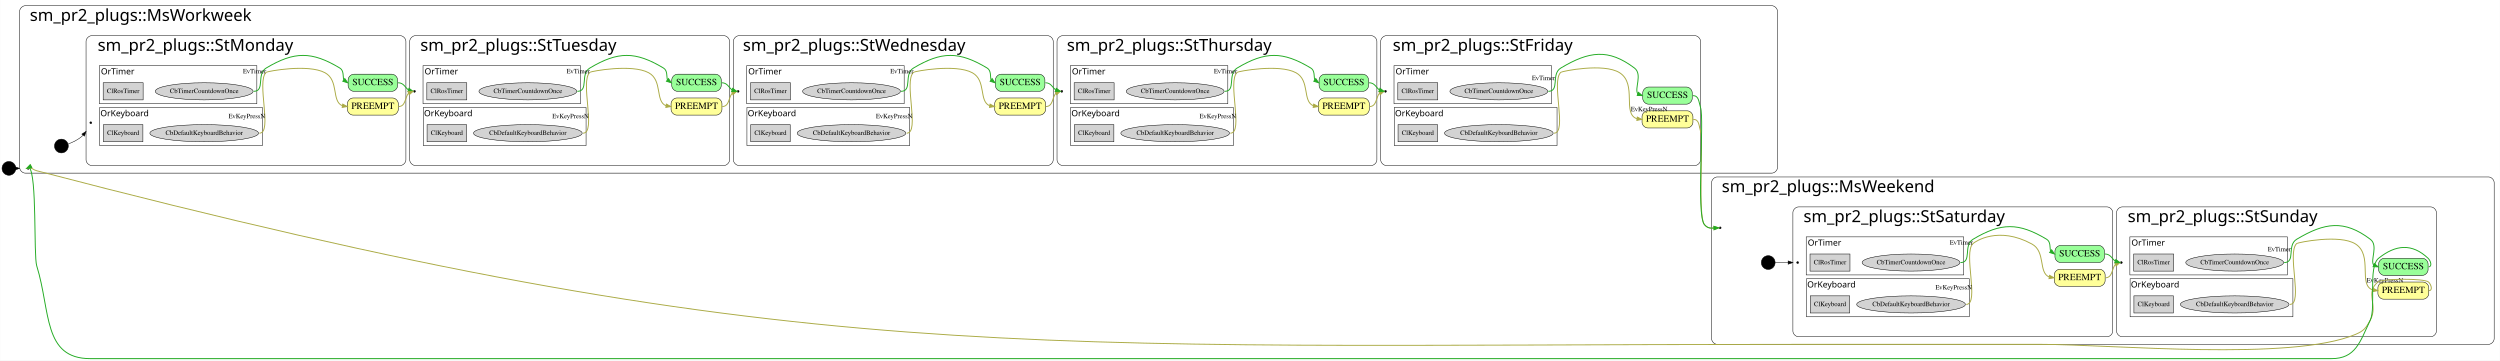
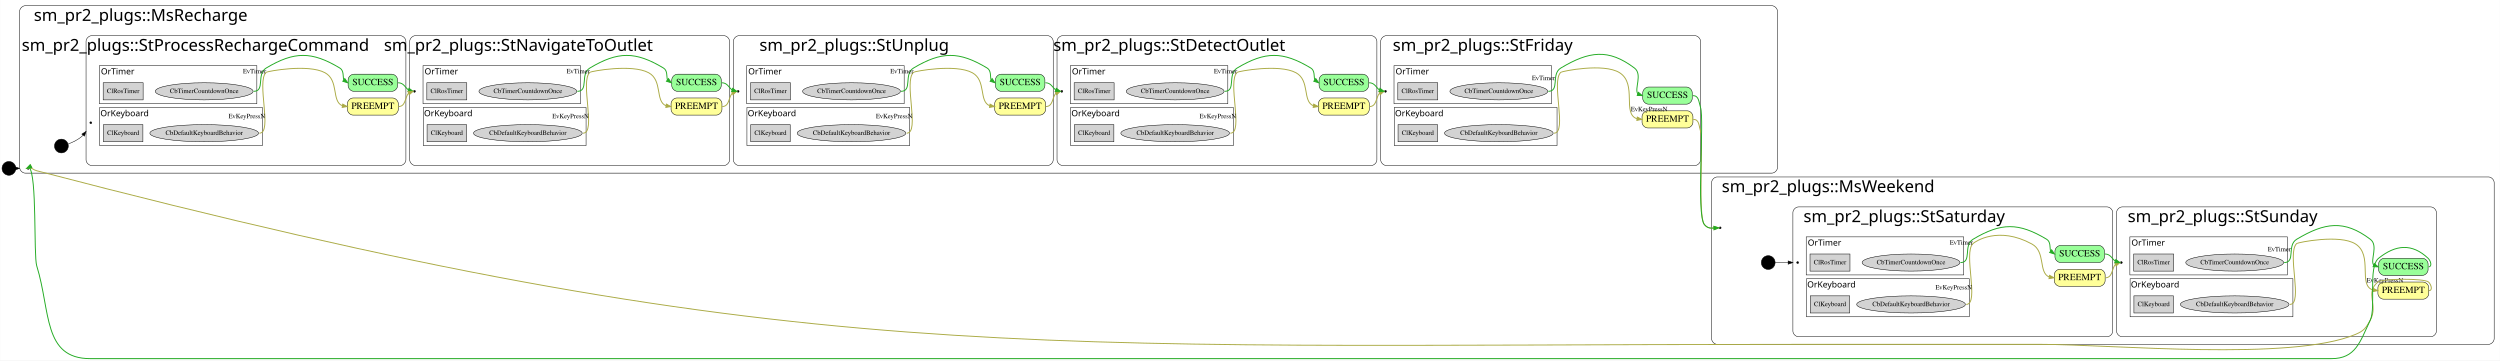
<svg xmlns="http://www.w3.org/2000/svg" width="5256pt" height="758pt" viewBox="0.00 0.00 5255.53 758.00">
  <g id="graph0" class="graph" transform="scale(1 1) rotate(0) translate(4 754)">
    <polygon fill="white" stroke="none" points="-4,4 -4,-754 5251.53,-754 5251.53,4 -4,4" />
    <g id="clust1" class="cluster">
      <path fill="white" stroke="black" d="M49,-390C49,-390 3720.79,-390 3720.79,-390 3726.79,-390 3732.79,-396 3732.79,-402 3732.79,-402 3732.79,-730 3732.79,-730 3732.79,-736 3726.79,-742 3720.79,-742 3720.79,-742 49,-742 49,-742 43,-742 37,-736 37,-730 37,-730 37,-402 37,-402 37,-396 43,-390 49,-390" />
-       <text text-anchor="middle" x="291.5" y="-710" font-family="calibri" font-size="35.00">sm_pr2_plugs::MsWorkweek</text>
+       <text text-anchor="middle" x="291.5" y="-710" font-family="calibri" font-size="35.00">sm_pr2_plugs::MsRecharge</text>
    </g>
    <g id="clust2" class="cluster" />
    <g id="clust3" class="cluster">
      <polygon fill="none" stroke="white" points="3701.79,-526 3701.79,-550 3724.79,-550 3724.79,-526 3701.79,-526" />
    </g>
    <g id="clust4" class="cluster">
      <polygon fill="none" stroke="white" points="3703.29,-558 3703.29,-578 3723.29,-578 3723.29,-558 3703.29,-558" />
    </g>
    <g id="clust5" class="cluster">
      <polygon fill="none" stroke="white" points="73,-398 73,-687 3653.45,-687 3653.45,-398 73,-398" />
    </g>
    <g id="clust27" class="cluster">
      <path fill="white" stroke="black" d="M2230.06,-406C2230.06,-406 2878.53,-406 2878.53,-406 2884.53,-406 2890.53,-412 2890.53,-418 2890.53,-418 2890.53,-667 2890.53,-667 2890.53,-673 2884.53,-679 2878.53,-679 2878.53,-679 2230.06,-679 2230.06,-679 2224.06,-679 2218.06,-673 2218.06,-667 2218.06,-667 2218.06,-418 2218.06,-418 2218.06,-412 2224.06,-406 2230.06,-406" />
-       <text text-anchor="middle" x="2454.06" y="-647" font-family="calibri" font-size="35.00">sm_pr2_plugs::StThursday</text>
+       <text text-anchor="middle" x="2454.06" y="-647" font-family="calibri" font-size="35.00">sm_pr2_plugs::StDetectOutlet</text>
    </g>
    <g id="clust28" class="cluster">
      <polygon fill="none" stroke="white" points="2238.06,-440 2238.06,-624 2608.84,-624 2608.84,-440 2238.06,-440" />
    </g>
    <g id="clust29" class="cluster">
      <polygon fill="white" stroke="black" points="2246.56,-448 2246.56,-528 2588.84,-528 2588.84,-448 2246.56,-448" />
      <text text-anchor="middle" x="2299.06" y="-509.6" font-family="calibri" font-size="18.00">OrKeyboard</text>
    </g>
    <g id="clust30" class="cluster">
      <polygon fill="white" stroke="black" points="2246.06,-536 2246.06,-616 2577.14,-616 2577.14,-536 2246.06,-536" />
      <text text-anchor="middle" x="2284.56" y="-597.6" font-family="calibri" font-size="18.00">OrTimer</text>
    </g>
    <g id="clust31" class="cluster">
      <polygon fill="none" stroke="white" points="2728.53,-489 2728.53,-513 2751.53,-513 2751.53,-489 2728.53,-489" />
    </g>
    <g id="clust32" class="cluster">
      <polygon fill="none" stroke="white" points="2759.53,-486 2759.53,-606 2882.53,-606 2882.53,-486 2759.53,-486" />
    </g>
    <g id="clust33" class="cluster">
      <polygon fill="none" stroke="white" points="2616.84,-414 2616.84,-598 2720.53,-598 2720.53,-414 2616.84,-414" />
    </g>
    <g id="clust20" class="cluster">
      <path fill="white" stroke="black" d="M1549.6,-406C1549.6,-406 2198.06,-406 2198.06,-406 2204.06,-406 2210.06,-412 2210.06,-418 2210.06,-418 2210.06,-667 2210.06,-667 2210.06,-673 2204.06,-679 2198.06,-679 2198.06,-679 1549.6,-679 1549.6,-679 1543.6,-679 1537.6,-673 1537.6,-667 1537.6,-667 1537.6,-418 1537.6,-418 1537.6,-412 1543.6,-406 1549.6,-406" />
-       <text text-anchor="middle" x="1791.6" y="-647" font-family="calibri" font-size="35.00">sm_pr2_plugs::StWednesday</text>
+       <text text-anchor="middle" x="1791.6" y="-647" font-family="calibri" font-size="35.00">sm_pr2_plugs::StUnplug</text>
    </g>
    <g id="clust21" class="cluster">
      <polygon fill="none" stroke="white" points="1557.6,-440 1557.6,-624 1928.38,-624 1928.38,-440 1557.6,-440" />
    </g>
    <g id="clust22" class="cluster">
      <polygon fill="white" stroke="black" points="1566.1,-448 1566.1,-528 1908.38,-528 1908.38,-448 1566.1,-448" />
      <text text-anchor="middle" x="1618.6" y="-509.6" font-family="calibri" font-size="18.00">OrKeyboard</text>
    </g>
    <g id="clust23" class="cluster">
      <polygon fill="white" stroke="black" points="1565.6,-536 1565.6,-616 1896.68,-616 1896.68,-536 1565.6,-536" />
      <text text-anchor="middle" x="1604.1" y="-597.6" font-family="calibri" font-size="18.00">OrTimer</text>
    </g>
    <g id="clust24" class="cluster">
      <polygon fill="none" stroke="white" points="2048.06,-480 2048.06,-504 2071.06,-504 2071.06,-480 2048.06,-480" />
    </g>
    <g id="clust25" class="cluster">
      <polygon fill="none" stroke="white" points="2079.06,-486 2079.06,-606 2202.06,-606 2202.06,-486 2079.06,-486" />
    </g>
    <g id="clust26" class="cluster">
      <polygon fill="none" stroke="white" points="1936.38,-414 1936.38,-598 2040.06,-598 2040.06,-414 1936.38,-414" />
    </g>
    <g id="clust6" class="cluster">
      <path fill="white" stroke="black" d="M188.681,-406C188.681,-406 837.142,-406 837.142,-406 843.142,-406 849.142,-412 849.142,-418 849.142,-418 849.142,-667 849.142,-667 849.142,-673 843.142,-679 837.142,-679 837.142,-679 188.681,-679 188.681,-679 182.681,-679 176.681,-673 176.681,-667 176.681,-667 176.681,-418 176.681,-418 176.681,-412 182.681,-406 188.681,-406" />
-       <text text-anchor="middle" x="406.681" y="-647" font-family="calibri" font-size="35.00">sm_pr2_plugs::StMonday</text>
+       <text text-anchor="middle" x="406.681" y="-647" font-family="calibri" font-size="35.00">sm_pr2_plugs::StProcessRechargeCommand</text>
    </g>
    <g id="clust7" class="cluster">
      <polygon fill="none" stroke="white" points="196.681,-440 196.681,-624 567.461,-624 567.461,-440 196.681,-440" />
    </g>
    <g id="clust8" class="cluster">
      <polygon fill="white" stroke="black" points="205.181,-448 205.181,-528 547.461,-528 547.461,-448 205.181,-448" />
      <text text-anchor="middle" x="257.681" y="-509.6" font-family="calibri" font-size="18.00">OrKeyboard</text>
    </g>
    <g id="clust9" class="cluster">
      <polygon fill="white" stroke="black" points="204.681,-536 204.681,-616 535.762,-616 535.762,-536 204.681,-536" />
      <text text-anchor="middle" x="243.181" y="-597.6" font-family="calibri" font-size="18.00">OrTimer</text>
    </g>
    <g id="clust10" class="cluster">
      <polygon fill="none" stroke="white" points="687.142,-508 687.142,-532 710.142,-532 710.142,-508 687.142,-508" />
    </g>
    <g id="clust11" class="cluster">
      <polygon fill="none" stroke="white" points="718.142,-486 718.142,-606 841.142,-606 841.142,-486 718.142,-486" />
    </g>
    <g id="clust12" class="cluster">
      <polygon fill="none" stroke="white" points="575.461,-414 575.461,-598 679.142,-598 679.142,-414 575.461,-414" />
    </g>
    <g id="clust13" class="cluster">
      <path fill="white" stroke="black" d="M869.142,-406C869.142,-406 1517.6,-406 1517.6,-406 1523.6,-406 1529.6,-412 1529.6,-418 1529.6,-418 1529.6,-667 1529.6,-667 1529.6,-673 1523.6,-679 1517.6,-679 1517.6,-679 869.142,-679 869.142,-679 863.142,-679 857.142,-673 857.142,-667 857.142,-667 857.142,-418 857.142,-418 857.142,-412 863.142,-406 869.142,-406" />
-       <text text-anchor="middle" x="1085.64" y="-647" font-family="calibri" font-size="35.00">sm_pr2_plugs::StTuesday</text>
+       <text text-anchor="middle" x="1085.64" y="-647" font-family="calibri" font-size="35.00">sm_pr2_plugs::StNavigateToOutlet</text>
    </g>
    <g id="clust14" class="cluster">
      <polygon fill="none" stroke="white" points="877.142,-440 877.142,-624 1247.92,-624 1247.92,-440 877.142,-440" />
    </g>
    <g id="clust15" class="cluster">
      <polygon fill="white" stroke="black" points="885.642,-448 885.642,-528 1227.92,-528 1227.92,-448 885.642,-448" />
      <text text-anchor="middle" x="938.142" y="-509.6" font-family="calibri" font-size="18.00">OrKeyboard</text>
    </g>
    <g id="clust16" class="cluster">
      <polygon fill="white" stroke="black" points="885.142,-536 885.142,-616 1216.22,-616 1216.22,-536 885.142,-536" />
      <text text-anchor="middle" x="923.642" y="-597.6" font-family="calibri" font-size="18.00">OrTimer</text>
    </g>
    <g id="clust17" class="cluster">
      <polygon fill="none" stroke="white" points="1367.6,-481 1367.6,-505 1390.6,-505 1390.6,-481 1367.6,-481" />
    </g>
    <g id="clust18" class="cluster">
      <polygon fill="none" stroke="white" points="1398.6,-486 1398.6,-606 1521.6,-606 1521.6,-486 1398.6,-486" />
    </g>
    <g id="clust19" class="cluster">
      <polygon fill="none" stroke="white" points="1255.92,-414 1255.92,-598 1359.6,-598 1359.6,-414 1255.92,-414" />
    </g>
    <g id="clust34" class="cluster">
      <path fill="white" stroke="black" d="M2910.53,-406C2910.53,-406 3558.99,-406 3558.99,-406 3564.99,-406 3570.99,-412 3570.99,-418 3570.99,-418 3570.99,-667 3570.99,-667 3570.99,-673 3564.99,-679 3558.99,-679 3558.99,-679 2910.53,-679 2910.53,-679 2904.53,-679 2898.53,-673 2898.53,-667 2898.53,-667 2898.53,-418 2898.53,-418 2898.53,-412 2904.53,-406 2910.53,-406" />
      <text text-anchor="middle" x="3113.03" y="-647" font-family="calibri" font-size="35.00">sm_pr2_plugs::StFriday</text>
    </g>
    <g id="clust35" class="cluster">
      <polygon fill="none" stroke="white" points="2918.53,-440 2918.53,-624 3289.3,-624 3289.3,-440 2918.53,-440" />
    </g>
    <g id="clust36" class="cluster">
      <polygon fill="white" stroke="black" points="2927.03,-448 2927.03,-528 3269.3,-528 3269.3,-448 2927.03,-448" />
      <text text-anchor="middle" x="2979.53" y="-509.6" font-family="calibri" font-size="18.00">OrKeyboard</text>
    </g>
    <g id="clust37" class="cluster">
      <polygon fill="white" stroke="black" points="2926.53,-536 2926.53,-616 3257.61,-616 3257.61,-536 2926.53,-536" />
      <text text-anchor="middle" x="2965.03" y="-597.6" font-family="calibri" font-size="18.00">OrTimer</text>
    </g>
    <g id="clust38" class="cluster">
      <polygon fill="none" stroke="white" points="3408.99,-444 3408.99,-468 3431.99,-468 3431.99,-444 3408.99,-444" />
    </g>
    <g id="clust39" class="cluster">
      <polygon fill="none" stroke="white" points="3439.99,-459 3439.99,-579 3562.99,-579 3562.99,-459 3439.99,-459" />
    </g>
    <g id="clust40" class="cluster">
      <polygon fill="none" stroke="white" points="3297.3,-414 3297.3,-598 3400.99,-598 3400.99,-414 3297.3,-414" />
    </g>
    <g id="clust41" class="cluster">
      <path fill="white" stroke="black" d="M3606.22,-30C3606.22,-30 5227.53,-30 5227.53,-30 5233.53,-30 5239.53,-36 5239.53,-42 5239.53,-42 5239.53,-370 5239.53,-370 5239.53,-376 5233.53,-382 5227.53,-382 5227.53,-382 3606.22,-382 3606.22,-382 3600.22,-382 3594.22,-376 3594.22,-370 3594.22,-370 3594.22,-42 3594.22,-42 3594.22,-36 3600.22,-30 3606.22,-30" />
      <text text-anchor="middle" x="3839.22" y="-350" font-family="calibri" font-size="35.00">sm_pr2_plugs::MsWeekend</text>
    </g>
    <g id="clust42" class="cluster" />
    <g id="clust43" class="cluster">
      <polygon fill="none" stroke="white" points="5208.53,-166 5208.53,-190 5231.53,-190 5231.53,-166 5208.53,-166" />
    </g>
    <g id="clust44" class="cluster">
      <polygon fill="none" stroke="white" points="5210.03,-198 5210.03,-218 5230.03,-218 5230.03,-198 5210.03,-198" />
    </g>
    <g id="clust45" class="cluster">
      <polygon fill="none" stroke="white" points="3661.45,-38 3661.45,-327 5200.53,-327 5200.53,-38 3661.45,-38" />
    </g>
    <g id="clust46" class="cluster">
      <path fill="white" stroke="black" d="M3777.14,-46C3777.14,-46 4425.6,-46 4425.6,-46 4431.6,-46 4437.6,-52 4437.6,-58 4437.6,-58 4437.6,-307 4437.6,-307 4437.6,-313 4431.6,-319 4425.6,-319 4425.6,-319 3777.14,-319 3777.14,-319 3771.14,-319 3765.14,-313 3765.14,-307 3765.14,-307 3765.14,-58 3765.14,-58 3765.14,-52 3771.14,-46 3777.14,-46" />
      <text text-anchor="middle" x="3999.14" y="-287" font-family="calibri" font-size="35.00">sm_pr2_plugs::StSaturday</text>
    </g>
    <g id="clust47" class="cluster">
      <polygon fill="none" stroke="white" points="3785.14,-80 3785.14,-264 4155.91,-264 4155.91,-80 3785.14,-80" />
    </g>
    <g id="clust48" class="cluster">
      <polygon fill="white" stroke="black" points="3793.64,-88 3793.64,-168 4135.91,-168 4135.91,-88 3793.64,-88" />
      <text text-anchor="middle" x="3846.14" y="-149.6" font-family="calibri" font-size="18.00">OrKeyboard</text>
    </g>
    <g id="clust49" class="cluster">
      <polygon fill="white" stroke="black" points="3793.14,-176 3793.14,-256 4124.22,-256 4124.22,-176 3793.14,-176" />
      <text text-anchor="middle" x="3831.64" y="-237.6" font-family="calibri" font-size="18.00">OrTimer</text>
    </g>
    <g id="clust50" class="cluster">
      <polygon fill="none" stroke="white" points="4275.6,-112 4275.6,-136 4298.6,-136 4298.6,-112 4275.6,-112" />
    </g>
    <g id="clust51" class="cluster">
      <polygon fill="none" stroke="white" points="4306.6,-126 4306.6,-246 4429.6,-246 4429.6,-126 4306.6,-126" />
    </g>
    <g id="clust52" class="cluster">
      <polygon fill="none" stroke="white" points="4163.91,-54 4163.91,-238 4267.6,-238 4267.6,-54 4163.91,-54" />
    </g>
    <g id="clust53" class="cluster">
      <path fill="white" stroke="black" d="M4457.6,-46C4457.6,-46 5106.06,-46 5106.06,-46 5112.06,-46 5118.06,-52 5118.06,-58 5118.06,-58 5118.06,-307 5118.06,-307 5118.06,-313 5112.06,-319 5106.06,-319 5106.06,-319 4457.6,-319 4457.6,-319 4451.6,-319 4445.6,-313 4445.6,-307 4445.6,-307 4445.6,-58 4445.6,-58 4445.6,-52 4451.6,-46 4457.6,-46" />
      <text text-anchor="middle" x="4668.6" y="-287" font-family="calibri" font-size="35.00">sm_pr2_plugs::StSunday</text>
    </g>
    <g id="clust54" class="cluster">
      <polygon fill="none" stroke="white" points="4465.6,-80 4465.6,-264 4836.38,-264 4836.38,-80 4465.6,-80" />
    </g>
    <g id="clust55" class="cluster">
      <polygon fill="white" stroke="black" points="4474.1,-88 4474.1,-168 4816.38,-168 4816.38,-88 4474.1,-88" />
      <text text-anchor="middle" x="4526.6" y="-149.6" font-family="calibri" font-size="18.00">OrKeyboard</text>
    </g>
    <g id="clust56" class="cluster">
      <polygon fill="white" stroke="black" points="4473.6,-176 4473.6,-256 4804.68,-256 4804.68,-176 4473.6,-176" />
      <text text-anchor="middle" x="4512.1" y="-237.6" font-family="calibri" font-size="18.00">OrTimer</text>
    </g>
    <g id="clust57" class="cluster">
      <polygon fill="none" stroke="white" points="4956.06,-84 4956.06,-108 4979.06,-108 4979.06,-84 4956.06,-84" />
    </g>
    <g id="clust58" class="cluster">
      <polygon fill="none" stroke="white" points="4987.06,-99 4987.06,-219 5110.06,-219 5110.06,-99 4987.06,-99" />
    </g>
    <g id="clust59" class="cluster">
      <polygon fill="none" stroke="white" points="4844.38,-54 4844.38,-238 4948.06,-238 4948.06,-54 4844.38,-54" />
    </g>
    <g id="node1" class="node">
      <ellipse fill="black" stroke="black" cx="55" cy="-400" rx="2" ry="2" />
    </g>
    <g id="node7" class="node">
      <ellipse fill="black" stroke="black" cx="186.681" cy="-496" rx="2" ry="2" />
    </g>
    <g id="node6" class="node">
      <ellipse fill="black" stroke="black" cx="124.841" cy="-447" rx="14.5" ry="14.5" />
    </g>
    <g id="edge1" class="edge">
      <path fill="none" stroke="black" d="M138.985,-451.209C148.111,-454.63 160.121,-460.177 168.681,-468 169.254,-468.523 169.814,-469.071 170.361,-469.638" />
      <polygon fill="black" stroke="black" points="167.808,-472.056 176.716,-477.792 173.33,-467.753 167.808,-472.056" />
    </g>
    <g id="node8" class="node">
      <polygon fill="lightgrey" stroke="black" points="296.181,-492 213.181,-492 213.181,-456 296.181,-456 296.181,-492" />
      <text text-anchor="middle" x="254.681" y="-470.3" font-family="Times,serif" font-size="14.00">ClKeyboard</text>
    </g>
    <g id="node10" class="node">
      <polygon fill="lightgrey" stroke="black" points="296.681,-580 212.681,-580 212.681,-544 296.681,-544 296.681,-580" />
      <text text-anchor="middle" x="254.681" y="-558.3" font-family="Times,serif" font-size="14.00">ClRosTimer</text>
    </g>
    <g id="node9" class="node">
      <ellipse fill="lightgrey" stroke="black" cx="425.071" cy="-474" rx="114.28" ry="18" />
      <text text-anchor="middle" x="425.071" y="-470.3" font-family="Times,serif" font-size="14.00">CbDefaultKeyboardBehavior</text>
    </g>
    <g id="node15" class="node">
      <path fill="#ffff99" stroke="black" d="M821.142,-548C821.142,-548 738.142,-548 738.142,-548 732.142,-548 726.142,-542 726.142,-536 726.142,-536 726.142,-524 726.142,-524 726.142,-518 732.142,-512 738.142,-512 738.142,-512 821.142,-512 821.142,-512 827.142,-512 833.142,-518 833.142,-524 833.142,-524 833.142,-536 833.142,-536 833.142,-542 827.142,-548 821.142,-548" />
      <text text-anchor="middle" x="779.642" y="-525" font-family="Times,serif" font-size="20.00">PREEMPT</text>
    </g>
    <g id="edge62" class="edge">
      <path fill="none" stroke="#aaaa44" stroke-width="2" d="M541.071,-474C569.695,-474 534.12,-582.924 555.461,-602 557.8,-604.091 643.831,-620.289 679.142,-601 708.755,-584.824 692.414,-540.775 715.637,-531.663" />
      <polygon fill="#aaaa44" stroke="#aaaa44" stroke-width="2" points="716.351,-535.092 725.642,-530 715.204,-528.187 716.351,-535.092" />
      <text text-anchor="middle" x="514.795" y="-505.375" font-family="Times,serif" font-size="14.00">EvKeyPressN</text>
    </g>
    <g id="node11" class="node">
      <ellipse fill="lightgrey" stroke="black" cx="425.071" cy="-562" rx="102.882" ry="18" />
      <text text-anchor="middle" x="425.071" y="-558.3" font-family="Times,serif" font-size="14.00">CbTimerCountdownOnce</text>
    </g>
    <g id="node14" class="node">
      <path fill="#99ff99" stroke="black" d="M819.642,-598C819.642,-598 739.642,-598 739.642,-598 733.642,-598 727.642,-592 727.642,-586 727.642,-586 727.642,-574 727.642,-574 727.642,-568 733.642,-562 739.642,-562 739.642,-562 819.642,-562 819.642,-562 825.642,-562 831.642,-568 831.642,-574 831.642,-574 831.642,-586 831.642,-586 831.642,-592 825.642,-598 819.642,-598" />
      <text text-anchor="middle" x="779.642" y="-575" font-family="Times,serif" font-size="20.00">SUCCESS</text>
    </g>
    <g id="edge60" class="edge">
      <path fill="none" stroke="#22aa22" stroke-width="2" d="M529.071,-562C553.806,-562 534.225,-598.317 555.461,-611 614.483,-646.25 651.207,-646.395 710.142,-611 719.132,-605.601 716.445,-593.463 718.447,-586.079" />
      <polygon fill="#22aa22" stroke="#22aa22" stroke-width="2" points="720.695,-588.769 726.642,-580 716.525,-583.146 720.695,-588.769" />
      <text text-anchor="middle" x="530.957" y="-599.798" font-family="Times,serif" font-size="14.00">EvTimer</text>
    </g>
    <g id="node19" class="node">
      <ellipse fill="black" stroke="black" cx="867.142" cy="-562" rx="2" ry="2" />
    </g>
    <g id="edge59" class="edge">
      <path fill="none" stroke="#22aa22" stroke-width="2" d="M832.642,-580C844.484,-580 847.225,-570.292 854.232,-565.135" />
      <polygon fill="#22aa22" stroke="#22aa22" stroke-width="2" points="855.664,-568.353 864.142,-562 853.552,-561.68 855.664,-568.353" />
    </g>
    <g id="edge61" class="edge">
      <path fill="none" stroke="#aaaa44" stroke-width="2" d="M833.642,-530C848.992,-530 846.981,-549.531 854.736,-558.076" />
      <polygon fill="#aaaa44" stroke="#aaaa44" stroke-width="2" points="853.565,-561.38 864.142,-562 856.261,-554.92 853.565,-561.38" />
    </g>
    <g id="node20" class="node">
      <polygon fill="lightgrey" stroke="black" points="976.642,-492 893.642,-492 893.642,-456 976.642,-456 976.642,-492" />
      <text text-anchor="middle" x="935.142" y="-470.3" font-family="Times,serif" font-size="14.00">ClKeyboard</text>
    </g>
    <g id="node22" class="node">
      <polygon fill="lightgrey" stroke="black" points="977.142,-580 893.142,-580 893.142,-544 977.142,-544 977.142,-580" />
      <text text-anchor="middle" x="935.142" y="-558.3" font-family="Times,serif" font-size="14.00">ClRosTimer</text>
    </g>
    <g id="node21" class="node">
      <ellipse fill="lightgrey" stroke="black" cx="1105.53" cy="-474" rx="114.28" ry="18" />
      <text text-anchor="middle" x="1105.53" y="-470.3" font-family="Times,serif" font-size="14.00">CbDefaultKeyboardBehavior</text>
    </g>
    <g id="node26" class="node">
      <path fill="#ffff99" stroke="black" d="M1501.6,-548C1501.6,-548 1418.6,-548 1418.6,-548 1412.6,-548 1406.6,-542 1406.6,-536 1406.6,-536 1406.6,-524 1406.6,-524 1406.6,-518 1412.6,-512 1418.6,-512 1418.6,-512 1501.6,-512 1501.6,-512 1507.6,-512 1513.6,-518 1513.6,-524 1513.6,-524 1513.6,-536 1513.6,-536 1513.6,-542 1507.6,-548 1501.6,-548" />
      <text text-anchor="middle" x="1460.1" y="-525" font-family="Times,serif" font-size="20.00">PREEMPT</text>
    </g>
    <g id="edge67" class="edge">
      <path fill="none" stroke="#aaaa44" stroke-width="2" d="M1221.53,-474C1250.16,-474 1214.58,-582.924 1235.92,-602 1238.26,-604.091 1324.29,-620.289 1359.6,-601 1389.22,-584.824 1372.87,-540.775 1396.1,-531.663" />
      <polygon fill="#aaaa44" stroke="#aaaa44" stroke-width="2" points="1396.81,-535.092 1406.1,-530 1395.66,-528.187 1396.81,-535.092" />
      <text text-anchor="middle" x="1195.26" y="-505.375" font-family="Times,serif" font-size="14.00">EvKeyPressN</text>
    </g>
    <g id="node23" class="node">
      <ellipse fill="lightgrey" stroke="black" cx="1105.53" cy="-562" rx="102.882" ry="18" />
      <text text-anchor="middle" x="1105.53" y="-558.3" font-family="Times,serif" font-size="14.00">CbTimerCountdownOnce</text>
    </g>
    <g id="node27" class="node">
      <path fill="#99ff99" stroke="black" d="M1500.1,-598C1500.1,-598 1420.1,-598 1420.1,-598 1414.1,-598 1408.1,-592 1408.1,-586 1408.1,-586 1408.1,-574 1408.1,-574 1408.1,-568 1414.1,-562 1420.1,-562 1420.1,-562 1500.1,-562 1500.1,-562 1506.1,-562 1512.1,-568 1512.1,-574 1512.1,-574 1512.1,-586 1512.1,-586 1512.1,-592 1506.1,-598 1500.1,-598" />
      <text text-anchor="middle" x="1460.1" y="-575" font-family="Times,serif" font-size="20.00">SUCCESS</text>
    </g>
    <g id="edge69" class="edge">
      <path fill="none" stroke="#22aa22" stroke-width="2" d="M1209.53,-562C1234.27,-562 1214.69,-598.317 1235.92,-611 1294.94,-646.25 1331.67,-646.395 1390.6,-611 1399.59,-605.601 1396.91,-593.463 1398.91,-586.079" />
      <polygon fill="#22aa22" stroke="#22aa22" stroke-width="2" points="1401.16,-588.769 1407.1,-580 1396.99,-583.146 1401.16,-588.769" />
      <text text-anchor="middle" x="1211.42" y="-599.798" font-family="Times,serif" font-size="14.00">EvTimer</text>
    </g>
    <g id="node31" class="node">
      <ellipse fill="black" stroke="black" cx="1547.6" cy="-562" rx="2" ry="2" />
    </g>
    <g id="edge66" class="edge">
      <path fill="none" stroke="#aaaa44" stroke-width="2" d="M1514.1,-530C1529.45,-530 1527.44,-549.531 1535.2,-558.076" />
      <polygon fill="#aaaa44" stroke="#aaaa44" stroke-width="2" points="1534.03,-561.38 1544.6,-562 1536.72,-554.92 1534.03,-561.38" />
    </g>
    <g id="edge68" class="edge">
      <path fill="none" stroke="#22aa22" stroke-width="2" d="M1513.1,-580C1524.94,-580 1527.69,-570.292 1534.69,-565.135" />
      <polygon fill="#22aa22" stroke="#22aa22" stroke-width="2" points="1536.12,-568.353 1544.6,-562 1534.01,-561.68 1536.12,-568.353" />
    </g>
    <g id="node32" class="node">
      <polygon fill="lightgrey" stroke="black" points="1657.1,-492 1574.1,-492 1574.1,-456 1657.1,-456 1657.1,-492" />
      <text text-anchor="middle" x="1615.6" y="-470.3" font-family="Times,serif" font-size="14.00">ClKeyboard</text>
    </g>
    <g id="node34" class="node">
      <polygon fill="lightgrey" stroke="black" points="1657.6,-580 1573.6,-580 1573.6,-544 1657.6,-544 1657.6,-580" />
      <text text-anchor="middle" x="1615.6" y="-558.3" font-family="Times,serif" font-size="14.00">ClRosTimer</text>
    </g>
    <g id="node33" class="node">
      <ellipse fill="lightgrey" stroke="black" cx="1785.99" cy="-474" rx="114.28" ry="18" />
      <text text-anchor="middle" x="1785.99" y="-470.3" font-family="Times,serif" font-size="14.00">CbDefaultKeyboardBehavior</text>
    </g>
    <g id="node38" class="node">
      <path fill="#ffff99" stroke="black" d="M2182.06,-548C2182.06,-548 2099.06,-548 2099.06,-548 2093.06,-548 2087.06,-542 2087.06,-536 2087.06,-536 2087.06,-524 2087.06,-524 2087.06,-518 2093.06,-512 2099.06,-512 2099.06,-512 2182.06,-512 2182.06,-512 2188.06,-512 2194.06,-518 2194.06,-524 2194.06,-524 2194.06,-536 2194.06,-536 2194.06,-542 2188.06,-548 2182.06,-548" />
      <text text-anchor="middle" x="2140.56" y="-525" font-family="Times,serif" font-size="20.00">PREEMPT</text>
    </g>
    <g id="edge74" class="edge">
      <path fill="none" stroke="#aaaa44" stroke-width="2" d="M1901.99,-474C1930.62,-474 1895.04,-582.924 1916.38,-602 1918.72,-604.091 2004.75,-620.289 2040.06,-601 2069.68,-584.824 2053.34,-540.775 2076.56,-531.663" />
      <polygon fill="#aaaa44" stroke="#aaaa44" stroke-width="2" points="2077.27,-535.092 2086.56,-530 2076.13,-528.187 2077.27,-535.092" />
      <text text-anchor="middle" x="1875.72" y="-505.375" font-family="Times,serif" font-size="14.00">EvKeyPressN</text>
    </g>
    <g id="node35" class="node">
      <ellipse fill="lightgrey" stroke="black" cx="1785.99" cy="-562" rx="102.882" ry="18" />
      <text text-anchor="middle" x="1785.99" y="-558.3" font-family="Times,serif" font-size="14.00">CbTimerCountdownOnce</text>
    </g>
    <g id="node39" class="node">
      <path fill="#99ff99" stroke="black" d="M2180.56,-598C2180.56,-598 2100.56,-598 2100.56,-598 2094.56,-598 2088.56,-592 2088.56,-586 2088.56,-586 2088.56,-574 2088.56,-574 2088.56,-568 2094.56,-562 2100.56,-562 2100.56,-562 2180.56,-562 2180.56,-562 2186.56,-562 2192.56,-568 2192.56,-574 2192.56,-574 2192.56,-586 2192.56,-586 2192.56,-592 2186.56,-598 2180.56,-598" />
      <text text-anchor="middle" x="2140.56" y="-575" font-family="Times,serif" font-size="20.00">SUCCESS</text>
    </g>
    <g id="edge76" class="edge">
      <path fill="none" stroke="#22aa22" stroke-width="2" d="M1889.99,-562C1914.73,-562 1895.15,-598.317 1916.38,-611 1975.4,-646.25 2012.13,-646.395 2071.06,-611 2080.05,-605.601 2077.37,-593.463 2079.37,-586.079" />
      <polygon fill="#22aa22" stroke="#22aa22" stroke-width="2" points="2081.62,-588.769 2087.56,-580 2077.45,-583.146 2081.62,-588.769" />
      <text text-anchor="middle" x="1891.88" y="-599.798" font-family="Times,serif" font-size="14.00">EvTimer</text>
    </g>
    <g id="node43" class="node">
      <ellipse fill="black" stroke="black" cx="2228.06" cy="-562" rx="2" ry="2" />
    </g>
    <g id="edge73" class="edge">
      <path fill="none" stroke="#aaaa44" stroke-width="2" d="M2194.56,-530C2209.91,-530 2207.9,-549.531 2215.66,-558.076" />
      <polygon fill="#aaaa44" stroke="#aaaa44" stroke-width="2" points="2214.49,-561.38 2225.06,-562 2217.18,-554.92 2214.49,-561.38" />
    </g>
    <g id="edge75" class="edge">
      <path fill="none" stroke="#22aa22" stroke-width="2" d="M2193.56,-580C2205.41,-580 2208.15,-570.292 2215.15,-565.135" />
      <polygon fill="#22aa22" stroke="#22aa22" stroke-width="2" points="2216.59,-568.353 2225.06,-562 2214.47,-561.68 2216.59,-568.353" />
    </g>
    <g id="node44" class="node">
      <polygon fill="lightgrey" stroke="black" points="2337.56,-492 2254.56,-492 2254.56,-456 2337.56,-456 2337.56,-492" />
      <text text-anchor="middle" x="2296.06" y="-470.3" font-family="Times,serif" font-size="14.00">ClKeyboard</text>
    </g>
    <g id="node46" class="node">
      <polygon fill="lightgrey" stroke="black" points="2338.06,-580 2254.06,-580 2254.06,-544 2338.06,-544 2338.06,-580" />
      <text text-anchor="middle" x="2296.06" y="-558.3" font-family="Times,serif" font-size="14.00">ClRosTimer</text>
    </g>
    <g id="node45" class="node">
      <ellipse fill="lightgrey" stroke="black" cx="2466.45" cy="-474" rx="114.28" ry="18" />
      <text text-anchor="middle" x="2466.45" y="-470.3" font-family="Times,serif" font-size="14.00">CbDefaultKeyboardBehavior</text>
    </g>
    <g id="node50" class="node">
      <path fill="#ffff99" stroke="black" d="M2862.53,-548C2862.53,-548 2779.53,-548 2779.53,-548 2773.53,-548 2767.53,-542 2767.53,-536 2767.53,-536 2767.53,-524 2767.53,-524 2767.53,-518 2773.53,-512 2779.53,-512 2779.53,-512 2862.53,-512 2862.53,-512 2868.53,-512 2874.53,-518 2874.53,-524 2874.53,-524 2874.53,-536 2874.53,-536 2874.53,-542 2868.53,-548 2862.53,-548" />
      <text text-anchor="middle" x="2821.03" y="-525" font-family="Times,serif" font-size="20.00">PREEMPT</text>
    </g>
    <g id="edge81" class="edge">
      <path fill="none" stroke="#aaaa44" stroke-width="2" d="M2582.45,-474C2611.08,-474 2575.5,-582.924 2596.84,-602 2599.18,-604.091 2685.21,-620.289 2720.53,-601 2750.14,-584.824 2733.8,-540.775 2757.02,-531.663" />
      <polygon fill="#aaaa44" stroke="#aaaa44" stroke-width="2" points="2757.73,-535.092 2767.03,-530 2756.59,-528.187 2757.73,-535.092" />
      <text text-anchor="middle" x="2556.18" y="-505.375" font-family="Times,serif" font-size="14.00">EvKeyPressN</text>
    </g>
    <g id="node47" class="node">
      <ellipse fill="lightgrey" stroke="black" cx="2466.45" cy="-562" rx="102.882" ry="18" />
      <text text-anchor="middle" x="2466.45" y="-558.3" font-family="Times,serif" font-size="14.00">CbTimerCountdownOnce</text>
    </g>
    <g id="node51" class="node">
      <path fill="#99ff99" stroke="black" d="M2861.03,-598C2861.03,-598 2781.03,-598 2781.03,-598 2775.03,-598 2769.03,-592 2769.03,-586 2769.03,-586 2769.03,-574 2769.03,-574 2769.03,-568 2775.03,-562 2781.03,-562 2781.03,-562 2861.03,-562 2861.03,-562 2867.03,-562 2873.03,-568 2873.03,-574 2873.03,-574 2873.03,-586 2873.03,-586 2873.03,-592 2867.03,-598 2861.03,-598" />
      <text text-anchor="middle" x="2821.03" y="-575" font-family="Times,serif" font-size="20.00">SUCCESS</text>
    </g>
    <g id="edge83" class="edge">
      <path fill="none" stroke="#22aa22" stroke-width="2" d="M2570.45,-562C2595.19,-562 2575.61,-598.317 2596.84,-611 2655.87,-646.25 2692.59,-646.395 2751.53,-611 2760.51,-605.601 2757.83,-593.463 2759.83,-586.079" />
      <polygon fill="#22aa22" stroke="#22aa22" stroke-width="2" points="2762.08,-588.769 2768.03,-580 2757.91,-583.146 2762.08,-588.769" />
      <text text-anchor="middle" x="2572.34" y="-599.798" font-family="Times,serif" font-size="14.00">EvTimer</text>
    </g>
    <g id="node55" class="node">
      <ellipse fill="black" stroke="black" cx="2908.53" cy="-562" rx="2" ry="2" />
    </g>
    <g id="edge80" class="edge">
      <path fill="none" stroke="#aaaa44" stroke-width="2" d="M2875.03,-530C2890.37,-530 2888.36,-549.531 2896.12,-558.076" />
      <polygon fill="#aaaa44" stroke="#aaaa44" stroke-width="2" points="2894.95,-561.38 2905.53,-562 2897.64,-554.92 2894.95,-561.38" />
    </g>
    <g id="edge82" class="edge">
      <path fill="none" stroke="#22aa22" stroke-width="2" d="M2874.03,-580C2885.87,-580 2888.61,-570.292 2895.61,-565.135" />
      <polygon fill="#22aa22" stroke="#22aa22" stroke-width="2" points="2897.05,-568.353 2905.53,-562 2894.94,-561.68 2897.05,-568.353" />
    </g>
    <g id="node56" class="node">
      <polygon fill="lightgrey" stroke="black" points="3018.03,-492 2935.03,-492 2935.03,-456 3018.03,-456 3018.03,-492" />
      <text text-anchor="middle" x="2976.53" y="-470.3" font-family="Times,serif" font-size="14.00">ClKeyboard</text>
    </g>
    <g id="node58" class="node">
      <polygon fill="lightgrey" stroke="black" points="3018.53,-580 2934.53,-580 2934.53,-544 3018.53,-544 3018.53,-580" />
      <text text-anchor="middle" x="2976.53" y="-558.3" font-family="Times,serif" font-size="14.00">ClRosTimer</text>
    </g>
    <g id="node57" class="node">
      <ellipse fill="lightgrey" stroke="black" cx="3146.91" cy="-474" rx="114.28" ry="18" />
      <text text-anchor="middle" x="3146.91" y="-470.3" font-family="Times,serif" font-size="14.00">CbDefaultKeyboardBehavior</text>
    </g>
    <g id="node62" class="node">
      <path fill="#ffff99" stroke="black" d="M3542.99,-521C3542.99,-521 3459.99,-521 3459.99,-521 3453.99,-521 3447.99,-515 3447.99,-509 3447.99,-509 3447.99,-497 3447.99,-497 3447.99,-491 3453.99,-485 3459.99,-485 3459.99,-485 3542.99,-485 3542.99,-485 3548.99,-485 3554.99,-491 3554.99,-497 3554.99,-497 3554.99,-509 3554.99,-509 3554.99,-515 3548.99,-521 3542.99,-521" />
      <text text-anchor="middle" x="3501.49" y="-498" font-family="Times,serif" font-size="20.00">PREEMPT</text>
    </g>
    <g id="edge88" class="edge">
      <path fill="none" stroke="#aaaa44" stroke-width="2" d="M3262.91,-474C3291.54,-474 3255.96,-582.924 3277.3,-602 3279.87,-604.295 3367.8,-622.192 3400.99,-601 3438.28,-577.18 3405.66,-514.511 3437.35,-504.389" />
      <polygon fill="#aaaa44" stroke="#aaaa44" stroke-width="2" points="3438.05,-507.826 3447.49,-503 3437.1,-500.891 3438.05,-507.826" />
      <text text-anchor="middle" x="3462.88" y="-520.095" font-family="Times,serif" font-size="14.00">EvKeyPressN</text>
    </g>
    <g id="node59" class="node">
      <ellipse fill="lightgrey" stroke="black" cx="3146.91" cy="-562" rx="102.882" ry="18" />
      <text text-anchor="middle" x="3146.91" y="-558.3" font-family="Times,serif" font-size="14.00">CbTimerCountdownOnce</text>
    </g>
    <g id="node63" class="node">
      <path fill="#99ff99" stroke="black" d="M3541.49,-571C3541.49,-571 3461.49,-571 3461.49,-571 3455.49,-571 3449.49,-565 3449.49,-559 3449.49,-559 3449.49,-547 3449.49,-547 3449.49,-541 3455.49,-535 3461.49,-535 3461.49,-535 3541.49,-535 3541.49,-535 3547.49,-535 3553.49,-541 3553.49,-547 3553.49,-547 3553.49,-559 3553.49,-559 3553.49,-565 3547.49,-571 3541.49,-571" />
      <text text-anchor="middle" x="3501.49" y="-548" font-family="Times,serif" font-size="20.00">SUCCESS</text>
    </g>
    <g id="edge90" class="edge">
      <path fill="none" stroke="#22aa22" stroke-width="2" d="M3250.91,-562C3275.65,-562 3256.07,-598.317 3277.3,-611 3336.33,-646.25 3377.13,-652.431 3431.99,-611 3449.53,-597.751 3431.36,-567.21 3439.06,-556.662" />
      <polygon fill="#22aa22" stroke="#22aa22" stroke-width="2" points="3440.43,-559.883 3448.49,-553 3437.9,-553.357 3440.43,-559.883" />
      <text text-anchor="middle" x="3240.92" y="-585.552" font-family="Times,serif" font-size="14.00">EvTimer</text>
    </g>
    <g id="node69" class="node">
      <ellipse fill="black" stroke="black" cx="3612.22" cy="-275" rx="2" ry="2" />
    </g>
    <g id="edge87" class="edge">
      <path fill="none" stroke="#aaaa44" stroke-width="2" d="M3555.49,-503C3568.56,-503 3567.15,-490.498 3570.99,-478 3577.38,-457.164 3565.08,-298.782 3578.99,-282 3585.38,-274.284 3591.16,-274.085 3599.14,-274.553" />
      <polygon fill="#aaaa44" stroke="#aaaa44" stroke-width="2" points="3599.07,-278.054 3609.22,-275 3599.38,-271.061 3599.07,-278.054" />
    </g>
    <g id="edge89" class="edge">
      <path fill="none" stroke="#22aa22" stroke-width="2" d="M3554.49,-553C3567.8,-553 3566.95,-540.687 3570.99,-528 3579.27,-501.939 3561.62,-303.128 3578.99,-282 3585.35,-274.258 3591.14,-274.071 3599.13,-274.547" />
      <polygon fill="#22aa22" stroke="#22aa22" stroke-width="2" points="3599.07,-278.048 3609.22,-275 3599.39,-271.055 3599.07,-278.048" />
    </g>
    <g id="node68" class="node">
      <ellipse fill="black" stroke="black" cx="14.5" cy="-400" rx="14.5" ry="14.5" />
    </g>
    <g id="edge37" class="edge">
      <path fill="none" stroke="black" d="M29.399,-400C29.554,-400 29.708,-400 29.863,-400" />
      <polygon fill="black" stroke="black" points="27.001,-403.5 37.001,-400 27.001,-396.5 27.001,-403.5" />
    </g>
    <g id="node75" class="node">
      <ellipse fill="black" stroke="black" cx="3775.14" cy="-202" rx="2" ry="2" />
    </g>
    <g id="node74" class="node">
      <ellipse fill="black" stroke="black" cx="3713.29" cy="-202" rx="14.5" ry="14.5" />
    </g>
    <g id="edge38" class="edge">
      <path fill="none" stroke="black" d="M3727.87,-202C3738.37,-202 3752.75,-202 3762.67,-202" />
      <polygon fill="black" stroke="black" points="3755.14,-205.5 3765.14,-202 3755.14,-198.5 3755.14,-205.5" />
    </g>
    <g id="node76" class="node">
      <polygon fill="lightgrey" stroke="black" points="3884.64,-132 3801.64,-132 3801.64,-96 3884.64,-96 3884.64,-132" />
      <text text-anchor="middle" x="3843.14" y="-110.3" font-family="Times,serif" font-size="14.00">ClKeyboard</text>
    </g>
    <g id="node78" class="node">
      <polygon fill="lightgrey" stroke="black" points="3885.14,-220 3801.14,-220 3801.14,-184 3885.14,-184 3885.14,-220" />
      <text text-anchor="middle" x="3843.14" y="-198.3" font-family="Times,serif" font-size="14.00">ClRosTimer</text>
    </g>
    <g id="node77" class="node">
      <ellipse fill="lightgrey" stroke="black" cx="4013.53" cy="-114" rx="114.28" ry="18" />
      <text text-anchor="middle" x="4013.53" y="-110.3" font-family="Times,serif" font-size="14.00">CbDefaultKeyboardBehavior</text>
    </g>
    <g id="node82" class="node">
      <path fill="#ffff99" stroke="black" d="M4409.6,-188C4409.6,-188 4326.6,-188 4326.6,-188 4320.6,-188 4314.6,-182 4314.6,-176 4314.6,-176 4314.6,-164 4314.6,-164 4314.6,-158 4320.6,-152 4326.6,-152 4326.6,-152 4409.6,-152 4409.6,-152 4415.6,-152 4421.6,-158 4421.6,-164 4421.6,-164 4421.6,-176 4421.6,-176 4421.6,-182 4415.6,-188 4409.6,-188" />
      <text text-anchor="middle" x="4368.1" y="-165" font-family="Times,serif" font-size="20.00">PREEMPT</text>
    </g>
    <g id="edge95" class="edge">
      <path fill="none" stroke="#aaaa44" stroke-width="2" d="M4129.53,-114C4158.15,-114 4122.57,-222.924 4143.91,-242 4148.59,-246.182 4196.97,-279.577 4267.6,-241 4297.21,-224.824 4280.87,-180.775 4304.09,-171.663" />
      <polygon fill="#aaaa44" stroke="#aaaa44" stroke-width="2" points="4304.81,-175.092 4314.1,-170 4303.66,-168.187 4304.81,-175.092" />
      <text text-anchor="middle" x="4103.25" y="-145.375" font-family="Times,serif" font-size="14.00">EvKeyPressN</text>
    </g>
    <g id="node79" class="node">
      <ellipse fill="lightgrey" stroke="black" cx="4013.53" cy="-202" rx="102.882" ry="18" />
      <text text-anchor="middle" x="4013.53" y="-198.3" font-family="Times,serif" font-size="14.00">CbTimerCountdownOnce</text>
    </g>
    <g id="node83" class="node">
      <path fill="#99ff99" stroke="black" d="M4408.1,-238C4408.1,-238 4328.1,-238 4328.1,-238 4322.1,-238 4316.1,-232 4316.1,-226 4316.1,-226 4316.1,-214 4316.1,-214 4316.1,-208 4322.1,-202 4328.1,-202 4328.1,-202 4408.1,-202 4408.1,-202 4414.1,-202 4420.1,-208 4420.1,-214 4420.1,-214 4420.1,-226 4420.1,-226 4420.1,-232 4414.1,-238 4408.1,-238" />
      <text text-anchor="middle" x="4368.1" y="-215" font-family="Times,serif" font-size="20.00">SUCCESS</text>
    </g>
    <g id="edge97" class="edge">
      <path fill="none" stroke="#22aa22" stroke-width="2" d="M4117.53,-202C4142.26,-202 4122.68,-238.317 4143.91,-251 4202.94,-286.25 4239.66,-286.395 4298.6,-251 4307.59,-245.601 4304.9,-233.463 4306.9,-226.079" />
      <polygon fill="#22aa22" stroke="#22aa22" stroke-width="2" points="4309.15,-228.769 4315.1,-220 4304.98,-223.146 4309.15,-228.769" />
      <text text-anchor="middle" x="4119.41" y="-239.798" font-family="Times,serif" font-size="14.00">EvTimer</text>
    </g>
    <g id="node87" class="node">
      <ellipse fill="black" stroke="black" cx="4455.6" cy="-202" rx="2" ry="2" />
    </g>
    <g id="edge94" class="edge">
      <path fill="none" stroke="#aaaa44" stroke-width="2" d="M4422.1,-170C4437.45,-170 4435.44,-189.531 4443.19,-198.076" />
      <polygon fill="#aaaa44" stroke="#aaaa44" stroke-width="2" points="4442.02,-201.38 4452.6,-202 4444.71,-194.92 4442.02,-201.38" />
    </g>
    <g id="edge96" class="edge">
      <path fill="none" stroke="#22aa22" stroke-width="2" d="M4421.1,-220C4432.94,-220 4435.68,-210.292 4442.69,-205.135" />
      <polygon fill="#22aa22" stroke="#22aa22" stroke-width="2" points="4444.12,-208.353 4452.6,-202 4442.01,-201.68 4444.12,-208.353" />
    </g>
    <g id="node88" class="node">
      <polygon fill="lightgrey" stroke="black" points="4565.1,-132 4482.1,-132 4482.1,-96 4565.1,-96 4565.1,-132" />
      <text text-anchor="middle" x="4523.6" y="-110.3" font-family="Times,serif" font-size="14.00">ClKeyboard</text>
    </g>
    <g id="node90" class="node">
      <polygon fill="lightgrey" stroke="black" points="4565.6,-220 4481.6,-220 4481.6,-184 4565.6,-184 4565.6,-220" />
      <text text-anchor="middle" x="4523.6" y="-198.3" font-family="Times,serif" font-size="14.00">ClRosTimer</text>
    </g>
    <g id="node89" class="node">
      <ellipse fill="lightgrey" stroke="black" cx="4693.99" cy="-114" rx="114.28" ry="18" />
      <text text-anchor="middle" x="4693.99" y="-110.3" font-family="Times,serif" font-size="14.00">CbDefaultKeyboardBehavior</text>
    </g>
    <g id="node94" class="node">
      <path fill="#ffff99" stroke="black" d="M5090.06,-161C5090.06,-161 5007.06,-161 5007.06,-161 5001.06,-161 4995.06,-155 4995.06,-149 4995.06,-149 4995.06,-137 4995.06,-137 4995.06,-131 5001.06,-125 5007.06,-125 5007.06,-125 5090.06,-125 5090.06,-125 5096.06,-125 5102.06,-131 5102.06,-137 5102.06,-137 5102.06,-149 5102.06,-149 5102.06,-155 5096.06,-161 5090.06,-161" />
      <text text-anchor="middle" x="5048.56" y="-138" font-family="Times,serif" font-size="20.00">PREEMPT</text>
    </g>
    <g id="edge102" class="edge">
      <path fill="none" stroke="#aaaa44" stroke-width="2" d="M4809.99,-114C4838.61,-114 4803.04,-222.924 4824.38,-242 4826.94,-244.295 4914.88,-262.192 4948.06,-241 4985.35,-217.18 4952.74,-154.511 4984.43,-144.389" />
      <polygon fill="#aaaa44" stroke="#aaaa44" stroke-width="2" points="4985.13,-147.826 4994.56,-143 4984.17,-140.891 4985.13,-147.826" />
      <text text-anchor="middle" x="5009.95" y="-160.095" font-family="Times,serif" font-size="14.00">EvKeyPressN</text>
    </g>
    <g id="node91" class="node">
      <ellipse fill="lightgrey" stroke="black" cx="4693.99" cy="-202" rx="102.882" ry="18" />
      <text text-anchor="middle" x="4693.99" y="-198.3" font-family="Times,serif" font-size="14.00">CbTimerCountdownOnce</text>
    </g>
    <g id="node95" class="node">
      <path fill="#99ff99" stroke="black" d="M5088.56,-211C5088.56,-211 5008.56,-211 5008.56,-211 5002.56,-211 4996.56,-205 4996.56,-199 4996.56,-199 4996.56,-187 4996.56,-187 4996.56,-181 5002.56,-175 5008.56,-175 5008.56,-175 5088.56,-175 5088.56,-175 5094.56,-175 5100.56,-181 5100.56,-187 5100.56,-187 5100.56,-199 5100.56,-199 5100.56,-205 5094.56,-211 5088.56,-211" />
      <text text-anchor="middle" x="5048.56" y="-188" font-family="Times,serif" font-size="20.00">SUCCESS</text>
    </g>
    <g id="edge104" class="edge">
      <path fill="none" stroke="#22aa22" stroke-width="2" d="M4797.99,-202C4822.72,-202 4803.14,-238.317 4824.38,-251 4883.4,-286.25 4924.2,-292.431 4979.06,-251 4996.6,-237.751 4978.43,-207.21 4986.13,-196.662" />
      <polygon fill="#22aa22" stroke="#22aa22" stroke-width="2" points="4987.5,-199.883 4995.56,-193 4984.97,-193.357 4987.5,-199.883" />
      <text text-anchor="middle" x="4787.99" y="-225.552" font-family="Times,serif" font-size="14.00">EvTimer</text>
    </g>
    <g id="edge101" class="edge">
      <path fill="none" stroke="#aaaa44" stroke-width="2" d="M5102.56,-143C5110.57,-143 5107.38,-155.494 5101.56,-161 5092.96,-169.132 5004.21,-168.502 4995.06,-161 4967.02,-138.012 4996.43,-112.828 4979.06,-81 4969.87,-64.17 4965.71,-58.474 4948.06,-51 4812.93,6.195 4434.83,-30 4288.1,-30 3774.14,-30 3774.14,-30 3774.14,-30 2121.21,-30 1672.33,22.512 73,-395 65.49,-396.961 64.597,-400.411 57,-402 56.891,-402.023 56.786,-402.046 56.685,-402.07" />
      <polygon fill="#aaaa44" stroke="#aaaa44" stroke-width="2" points="62.562,-400.84 52,-400 59.733,-407.243 62.562,-400.84" />
    </g>
    <g id="edge103" class="edge">
      <path fill="none" stroke="#22aa22" stroke-width="2" d="M5101.56,-193C5109.57,-193 5106.38,-205.494 5100.56,-211 5066.98,-242.765 5032.59,-239.945 4996.56,-211 4973.83,-192.746 4991.5,-107.359 4979.06,-81 4957.21,-34.723 4948.39,-0 4897.22,-0 185.681,-0 185.681,-0 185.681,-0 85.585,-0 102.634,-99.391 73,-195 66.171,-217.034 73.929,-386.329 57,-402 56.837,-402.151 56.676,-402.279 56.514,-402.381" />
      <polygon fill="#22aa22" stroke="#22aa22" stroke-width="2" points="62.478,-401.57 52,-400 59.212,-407.762 62.478,-401.57" />
    </g>
  </g>
</svg>
